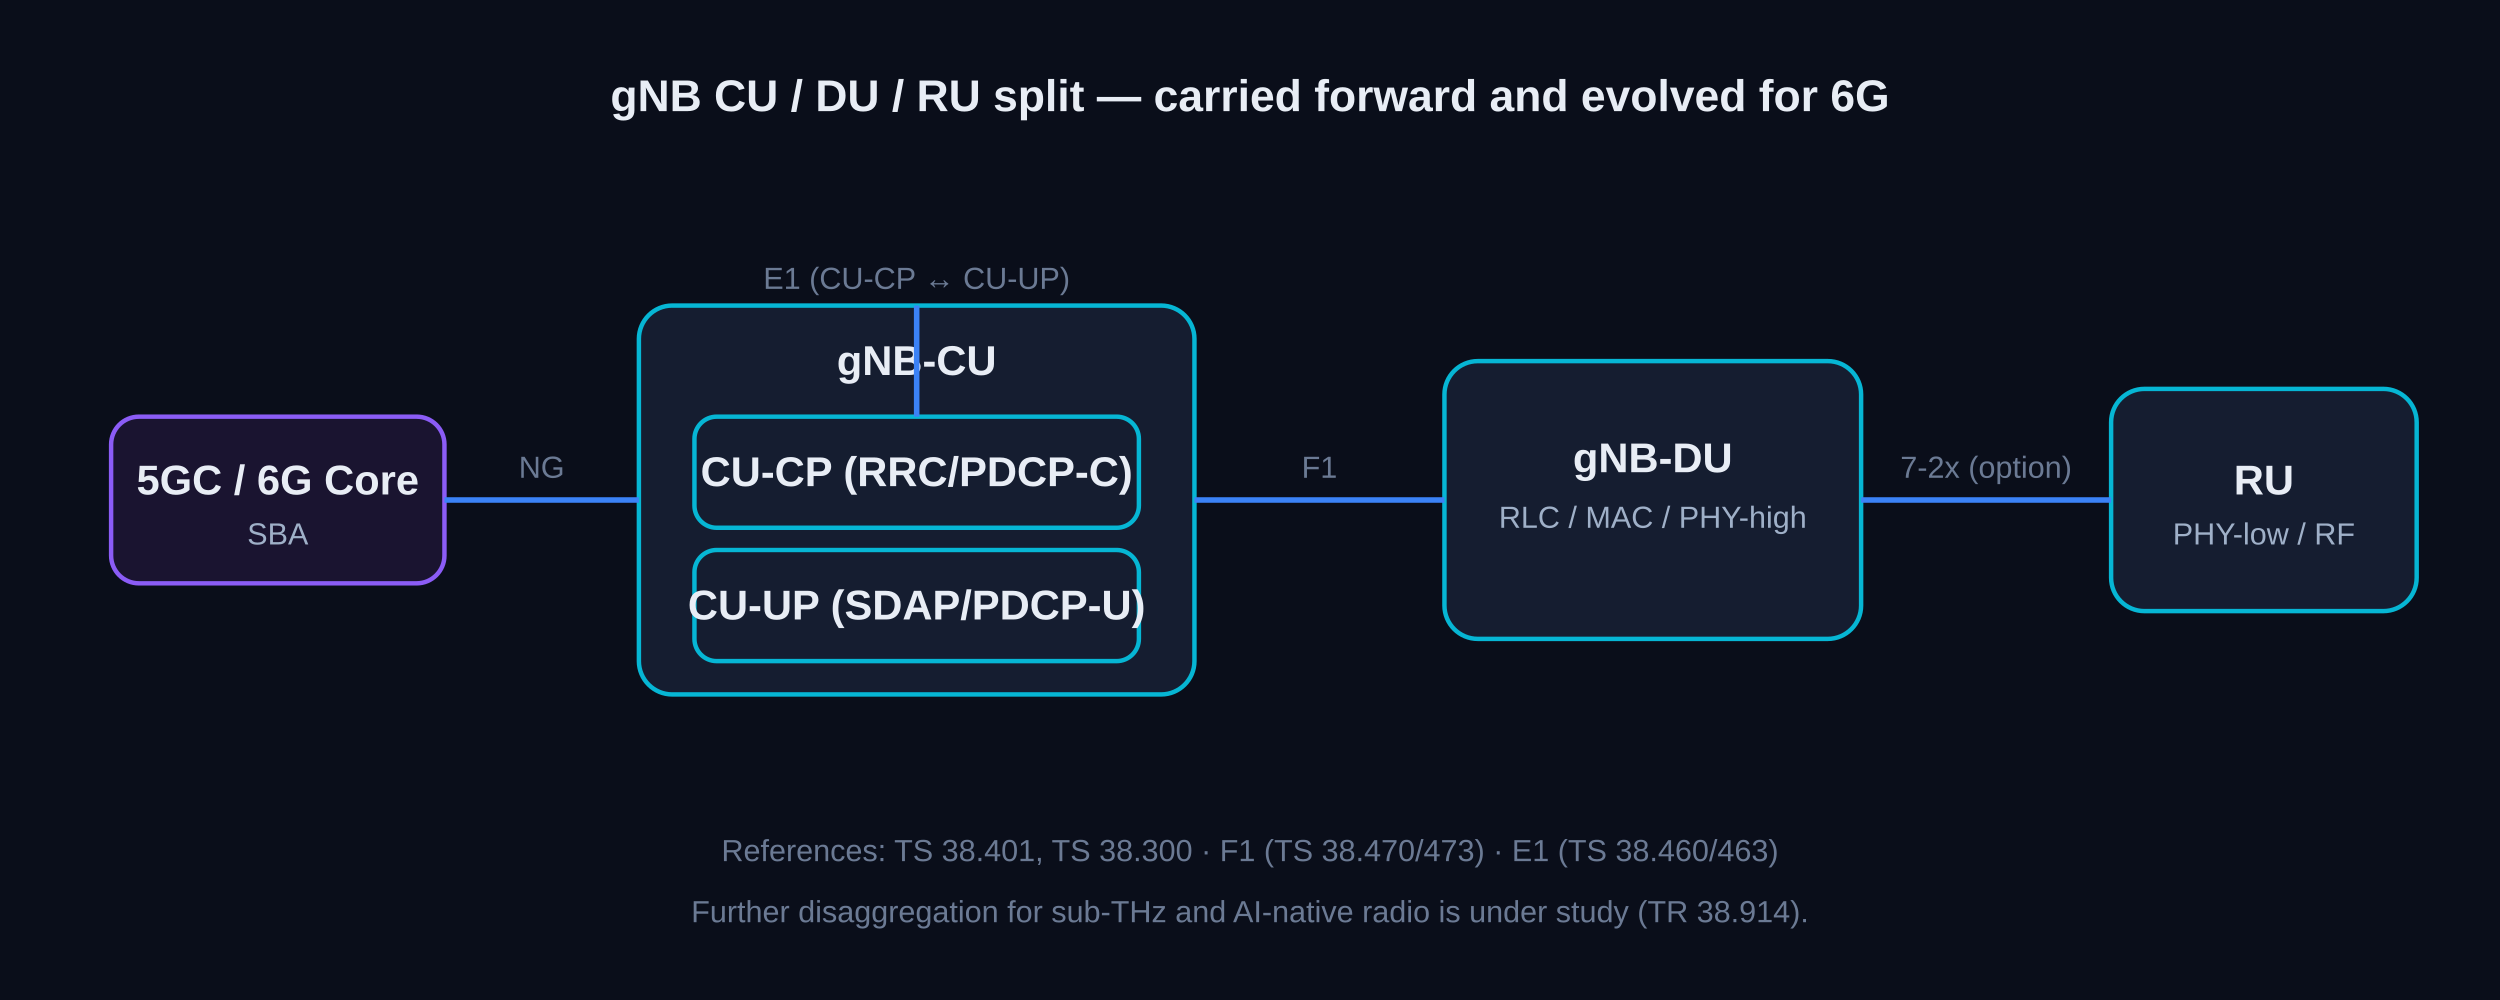
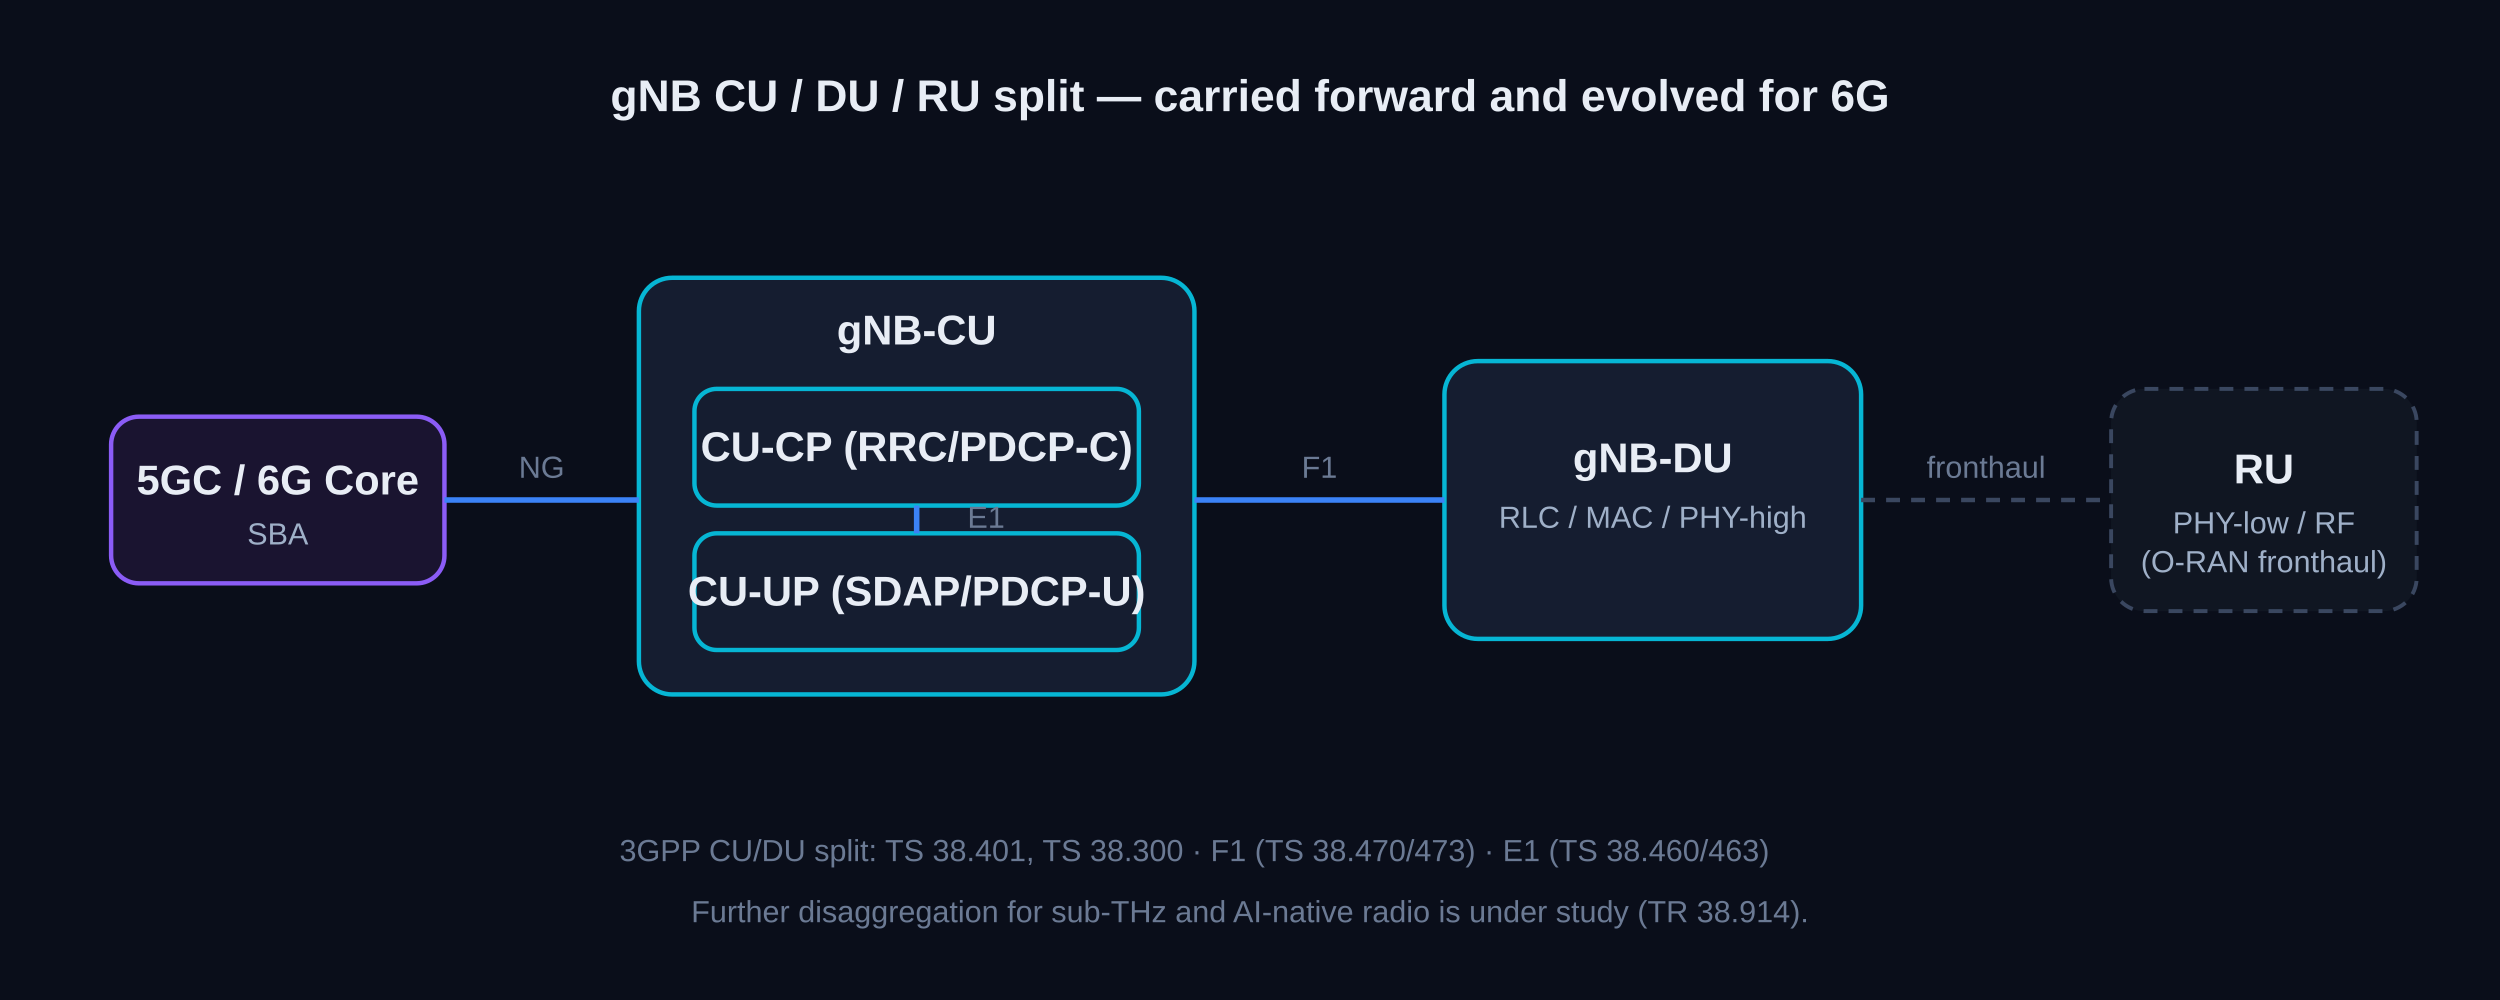
<svg xmlns="http://www.w3.org/2000/svg" viewBox="0 0 900 360" font-family="Segoe UI, Arial, sans-serif">
  <defs>
    <style>
      .box  { fill:#151d30; stroke:#06b6d4; stroke-width:1.6; }
      .boxp { fill:#1a1430; stroke:#8b5cf6; stroke-width:1.6; }
      .lbl  { fill:#e8edf5; font-size:15px; font-weight:700; text-anchor:middle; }
      .sub  { fill:#9fb0c8; font-size:11px; text-anchor:middle; }
      .ln   { stroke:#3b82f6; stroke-width:2; }
      .ref  { fill:#6b7a94; font-size:11px; text-anchor:middle; }
      .ttl  { fill:#e8edf5; font-size:16px; font-weight:800; text-anchor:middle; }
    </style>
  </defs>
  <rect width="900" height="360" fill="#0a0e1a" />
  <text class="ttl" x="450" y="40">gNB CU / DU / RU split — carried forward and evolved for 6G</text>
  <rect class="boxp" x="40" y="150" width="120" height="60" rx="10" />
  <text class="lbl" x="100" y="178">5GC / 6G Core</text>
  <text class="sub" x="100" y="196">SBA</text>
-   <rect class="box" x="230" y="110" width="200" height="140" rx="12" />
-   <text class="lbl" x="330" y="135">gNB-CU</text>
-   <rect class="box" x="250" y="150" width="160" height="40" rx="8" />
-   <text class="lbl" x="330" y="175" font-size="13">CU-CP (RRC/PDCP-C)</text>
-   <rect class="box" x="250" y="198" width="160" height="40" rx="8" />
-   <text class="lbl" x="330" y="223" font-size="13">CU-UP (SDAP/PDCP-U)</text>
+   <rect class="box" x="230" y="100" width="200" height="150" rx="12" />
+   <text class="lbl" x="330" y="124">gNB-CU</text>
+   <rect class="box" x="250" y="140" width="160" height="42" rx="8" />
+   <text class="lbl" x="330" y="166" font-size="13">CU-CP (RRC/PDCP-C)</text>
+   <rect class="box" x="250" y="192" width="160" height="42" rx="8" />
+   <text class="lbl" x="330" y="218" font-size="13">CU-UP (SDAP/PDCP-U)</text>
  <rect class="box" x="520" y="130" width="150" height="100" rx="12" />
  <text class="lbl" x="595" y="170">gNB-DU</text>
  <text class="sub" x="595" y="190">RLC / MAC / PHY-high</text>
-   <rect class="box" x="760" y="140" width="110" height="80" rx="12" />
-   <text class="lbl" x="815" y="178">RU</text>
-   <text class="sub" x="815" y="196">PHY-low / RF</text>
+   <rect x="760" y="140" width="110" height="80" rx="12" fill="#101622" stroke="#3a4760" stroke-width="1.4" stroke-dasharray="5 4" />
+   <text class="lbl" x="815" y="174" fill="#8793a8">RU</text>
+   <text class="sub" x="815" y="192" fill="#6b7a94">PHY-low / RF</text>
+   <text class="sub" x="815" y="206" fill="#6b7a94">(O-RAN fronthaul)</text>
  <line class="ln" x1="160" y1="180" x2="230" y2="180" />
  <text class="ref" x="195" y="172">NG</text>
-   <line class="ln" x1="330" y1="150" x2="330" y2="110" />
-   <line class="ln" x1="410" y1="170" x2="410" y2="170" />
-   <text class="ref" x="330" y="104">E1 (CU-CP ↔ CU-UP)</text>
+   <line class="ln" x1="330" y1="182" x2="330" y2="192" />
+   <text class="ref" x="355" y="190" text-anchor="start">E1</text>
  <line class="ln" x1="430" y1="180" x2="520" y2="180" />
  <text class="ref" x="475" y="172">F1</text>
-   <line class="ln" x1="670" y1="180" x2="760" y2="180" />
-   <text class="ref" x="715" y="172">7-2x (option)</text>
-   <text class="ref" x="450" y="310">References: TS 38.401, TS 38.300 · F1 (TS 38.470/473) · E1 (TS 38.460/463)</text>
+   <line x1="670" y1="180" x2="760" y2="180" stroke="#3a4760" stroke-width="1.6" stroke-dasharray="5 4" />
+   <text class="ref" x="715" y="172" fill="#6b7a94">fronthaul</text>
+   <text class="ref" x="430" y="310">3GPP CU/DU split: TS 38.401, TS 38.300 · F1 (TS 38.470/473) · E1 (TS 38.460/463)</text>
  <text class="ref" x="450" y="332">Further disaggregation for sub-THz and AI-native radio is under study (TR 38.914).</text>
</svg>
